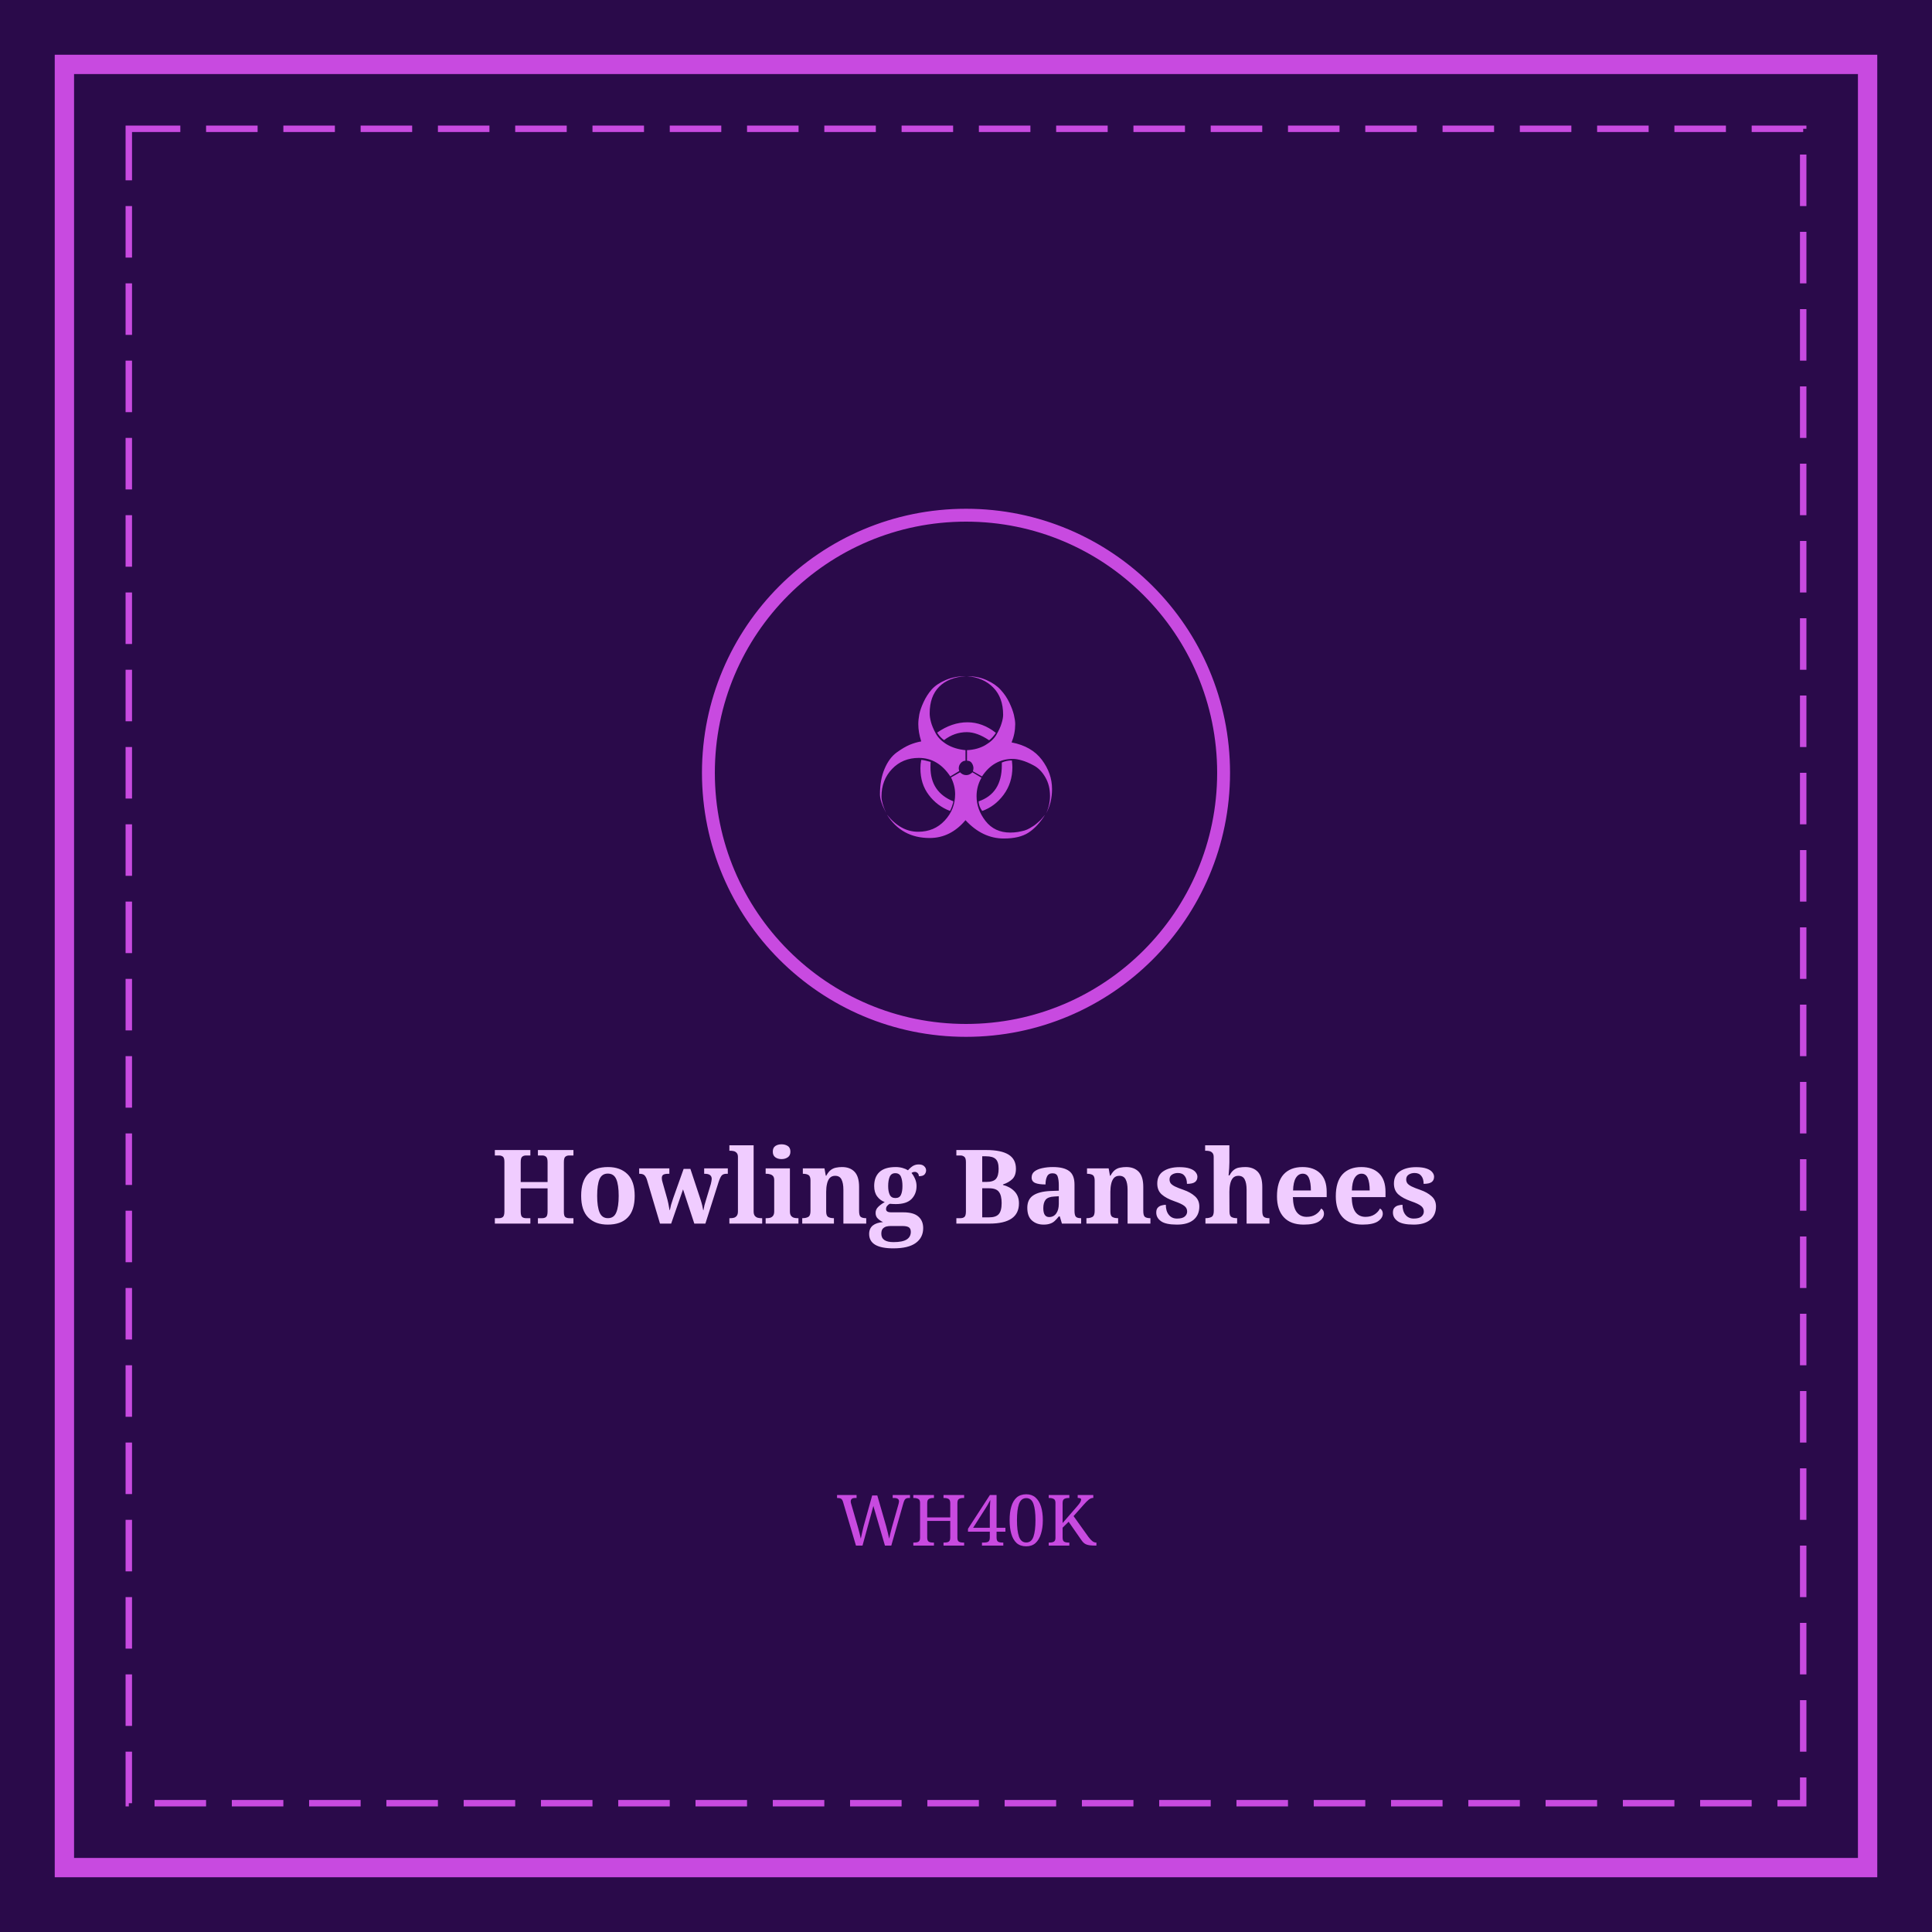
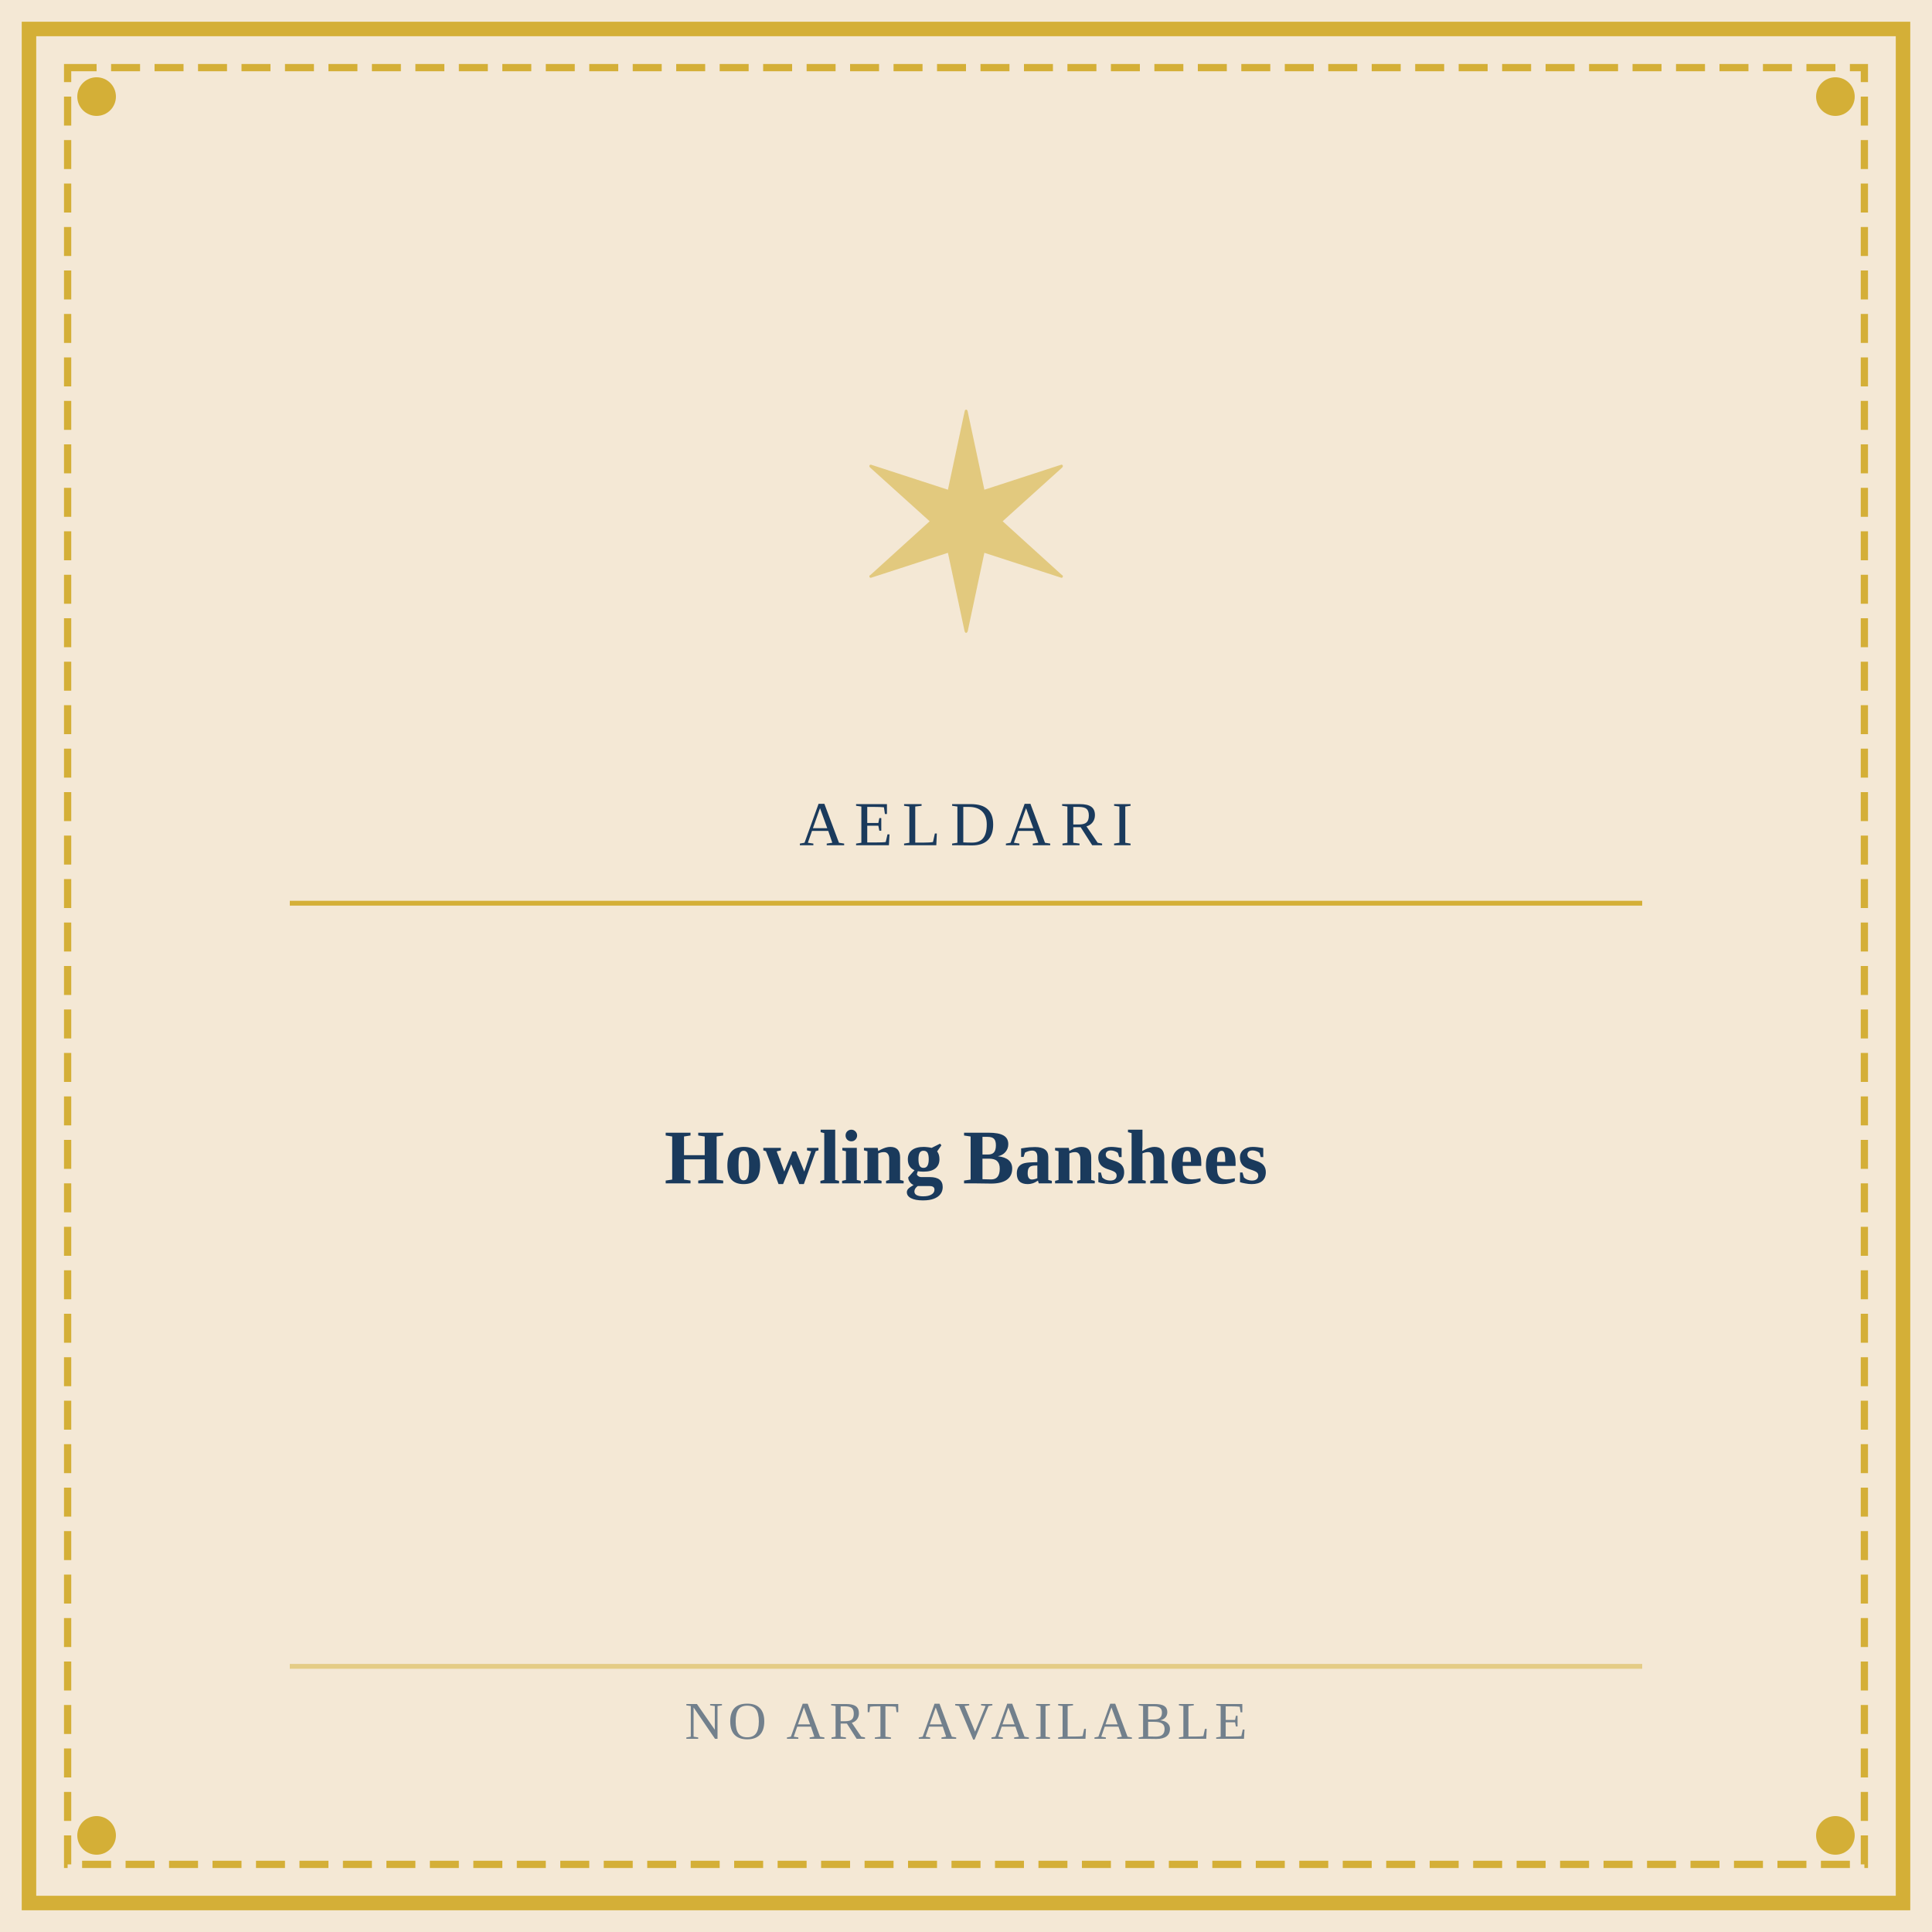
- <svg xmlns="http://www.w3.org/2000/svg" viewBox="0 0 300 300" width="300" height="300">
-   <rect width="300" height="300" fill="#2a0a4a" />
-   <rect x="10" y="10" width="280" height="280" fill="none" stroke="#c84ae0" stroke-width="3" />
-   <rect x="20" y="20" width="260" height="260" fill="none" stroke="#c84ae0" stroke-width="1" stroke-dasharray="8,4" />
-   <circle cx="150" cy="120" r="40" fill="none" stroke="#c84ae0" stroke-width="2" />
-   <text x="150" y="130" font-family="serif" font-size="40" text-anchor="middle" fill="#c84ae0">☣</text>
-   <text x="150" y="190" font-family="serif" font-size="16" font-weight="bold" text-anchor="middle" fill="#f0ccff">Howling Banshees</text>
-   <text x="150" y="240" font-family="serif" font-size="11" text-anchor="middle" fill="#c84ae0">WH40K</text>
+ <svg xmlns="http://www.w3.org/2000/svg" width="400" height="400" viewBox="0 0 400 400">
+   <rect width="400" height="400" fill="#f4e8d5" />
+   <rect x="6" y="6" width="388" height="388" fill="none" stroke="#d4af37" stroke-width="3" />
+   <rect x="14" y="14" width="372" height="372" fill="none" stroke="#d4af37" stroke-width="1.5" stroke-dasharray="6,3" />
+   <circle cx="20" cy="20" r="4" fill="#d4af37" />
+   <circle cx="380" cy="20" r="4" fill="#d4af37" />
+   <circle cx="20" cy="380" r="4" fill="#d4af37" />
+   <circle cx="380" cy="380" r="4" fill="#d4af37" />
+   <text x="200" y="130" font-family="serif" font-size="64" fill="#d4af37" text-anchor="middle" opacity="0.55">✶</text>
+   <text x="200" y="175" font-family="Garamond,'Times New Roman',serif" font-size="13" fill="#1a3a5c" text-anchor="middle" letter-spacing="2">AELDARI</text>
+   <line x1="60" y1="187" x2="340" y2="187" stroke="#d4af37" stroke-width="1" />
+   <text x="200" y="245" font-family="Garamond,'Times New Roman',serif" font-size="16" fill="#1a3a5c" text-anchor="middle" font-weight="bold">Howling Banshees</text>
+   <text x="200" y="360" font-family="Garamond,'Times New Roman',serif" font-size="11" fill="#1a3a5c" text-anchor="middle" opacity="0.6" letter-spacing="1">NO ART AVAILABLE</text>
+   <line x1="60" y1="345" x2="340" y2="345" stroke="#d4af37" stroke-width="1" opacity="0.5" />
</svg>
